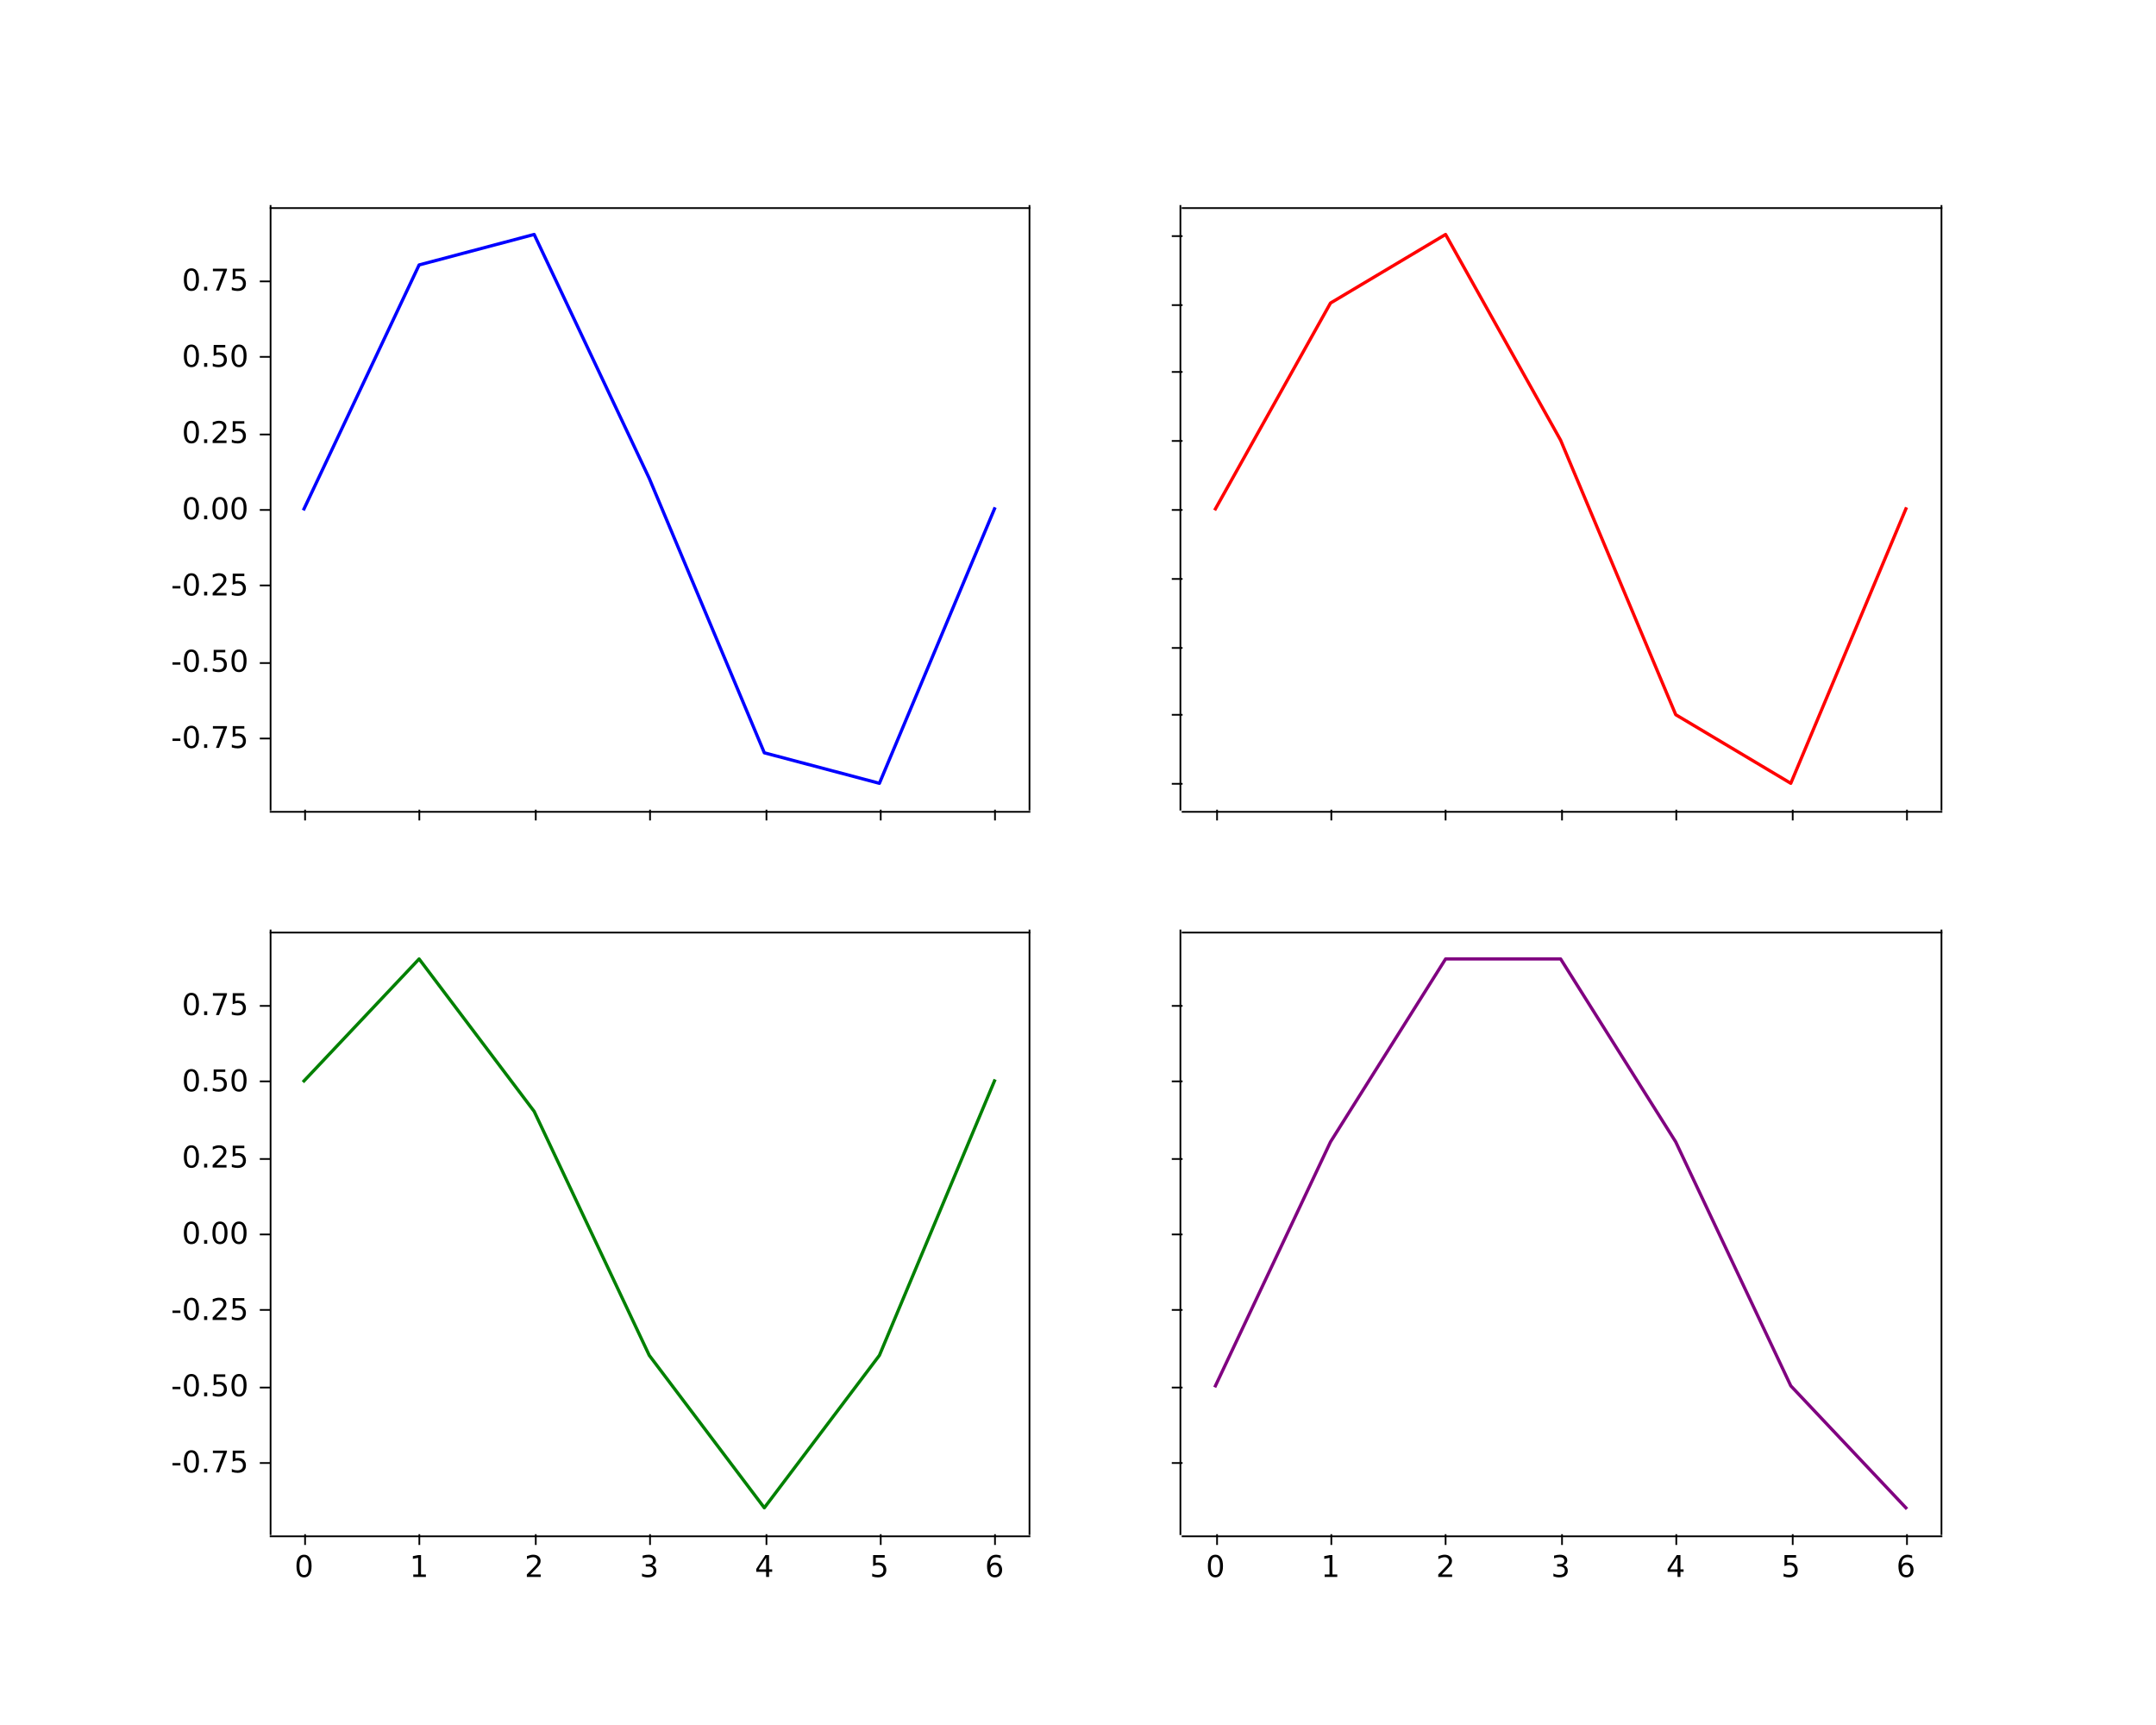
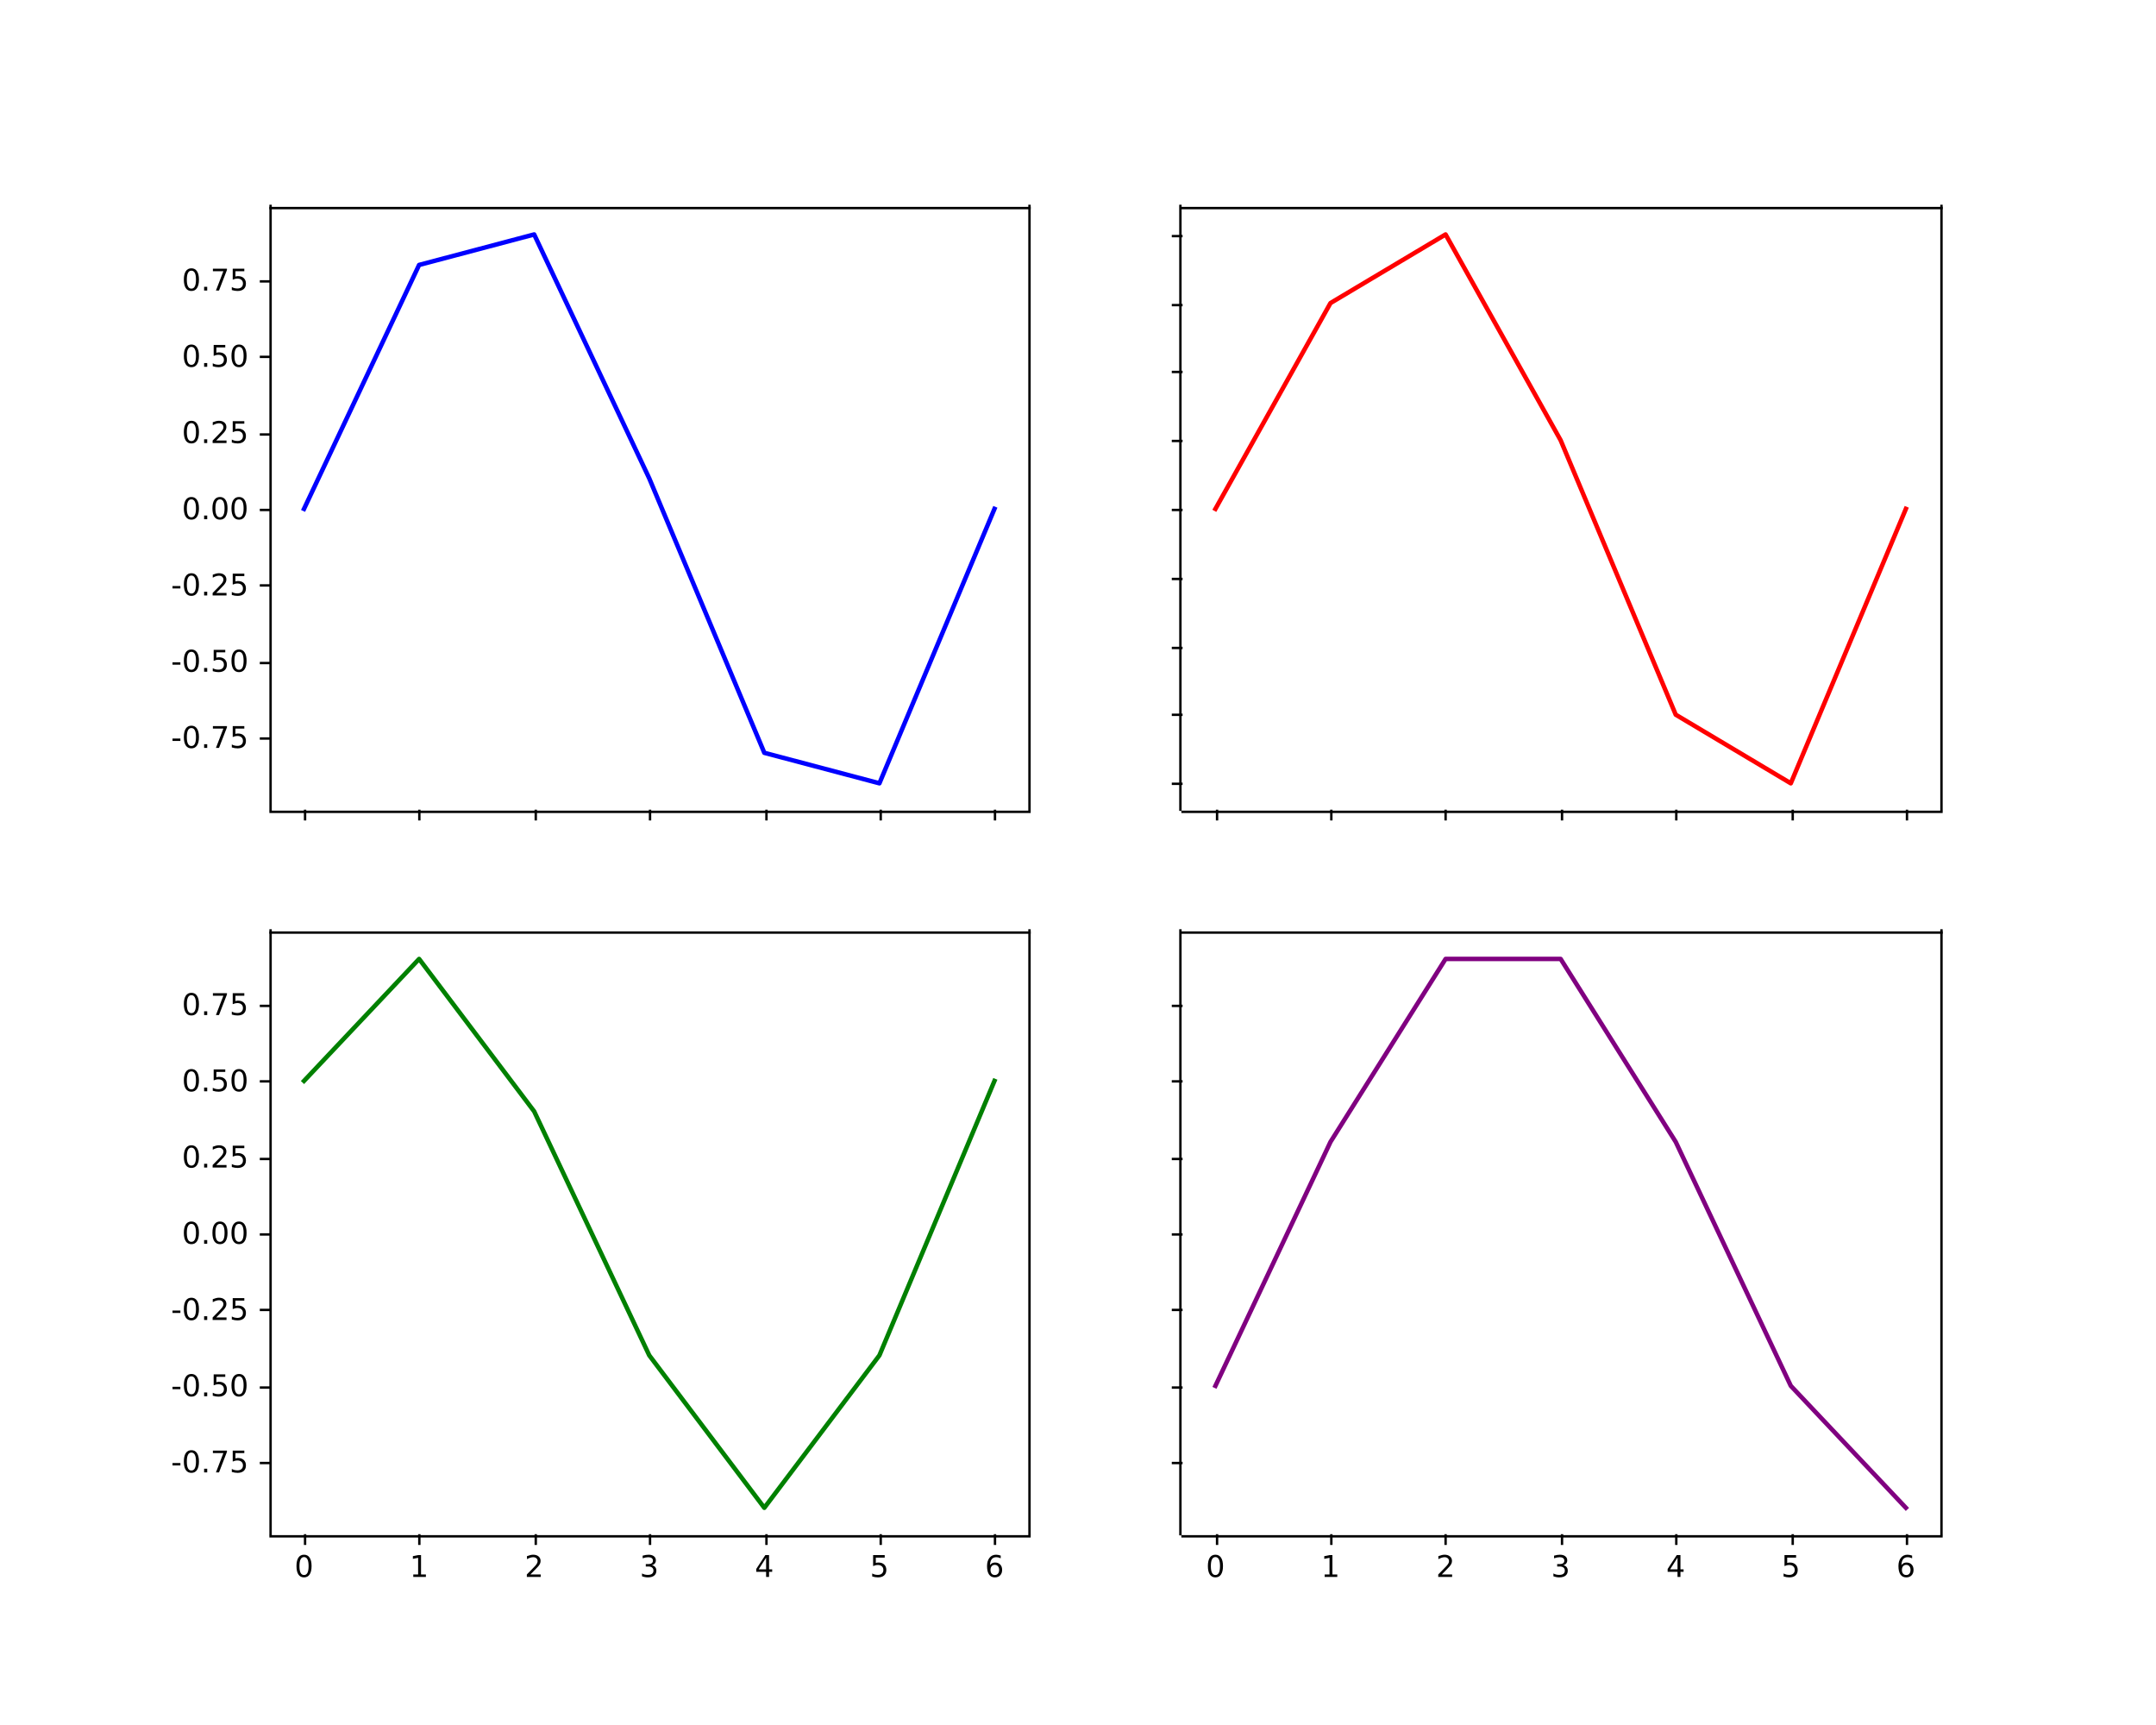
<svg xmlns="http://www.w3.org/2000/svg" width="1000" height="800" viewBox="0 0 1000 800">
  <defs>
</defs>
  <g transform="translate(0,800) scale(1,-1)">
    <rect width="1000" height="800" fill="white" />
    <path d="M 0.00 0.00 L 1000.00 0.00 L 1000.00 800.00 L 0.00 800.00 L 0.00 0.00 Z " fill="#FFFFFF" fill-opacity="1.00" stroke="#000000" stroke-opacity="1.00" stroke-width="0.00" stroke-linecap="butt" stroke-linejoin="miter" />
    <path d="M 547.73 88.00 L 900.00 88.00 L 900.00 368.00 L 547.73 368.00 L 547.73 88.00 Z " fill="#FFFFFF" fill-opacity="1.00" stroke="none" stroke-opacity="0.00" stroke-width="0.00" stroke-linecap="butt" stroke-linejoin="miter" />
-     <path d="M 563.74 157.29 L 617.11 270.42 L 670.49 355.27 L 723.86 355.27 L 777.24 270.42 L 830.61 157.29 L 883.99 100.73 " fill="none" fill-opacity="0.00" stroke="#800080" stroke-opacity="1.00" stroke-width="1.50" stroke-linecap="square" stroke-linejoin="round" />
-     <path d="M 564.50 88.50 L 564.50 83.50 " fill="none" fill-opacity="0.00" stroke="#000000" stroke-opacity="1.00" stroke-width="0.80" stroke-linecap="butt" stroke-linejoin="miter" />
+     <path d="M 563.74 157.29 L 617.11 270.42 L 670.49 355.27 L 723.86 355.27 L 777.24 270.42 L 830.61 157.29 L 883.99 100.73 " fill="none" fill-opacity="0.00" stroke="#800080" stroke-opacity="1.00" stroke-width="2.08" stroke-linecap="square" stroke-linejoin="round" />
+     <path d="M 564.50 88.50 L 564.50 83.50 " fill="none" fill-opacity="0.00" stroke="#000000" stroke-opacity="1.00" stroke-width="1.11" stroke-linecap="butt" stroke-linejoin="miter" />
    <text font-family="DejaVu Sans" font-size="13.89" fill="#000000" fill-opacity="1.00" text-anchor="middle" dominant-baseline="text-before-edge" transform="translate(563.74,78.28) scale(1,-1)">0</text>
-     <path d="M 617.50 88.50 L 617.50 83.50 " fill="none" fill-opacity="0.00" stroke="#000000" stroke-opacity="1.00" stroke-width="0.80" stroke-linecap="butt" stroke-linejoin="miter" />
+     <path d="M 617.50 88.50 L 617.50 83.50 " fill="none" fill-opacity="0.00" stroke="#000000" stroke-opacity="1.00" stroke-width="1.11" stroke-linecap="butt" stroke-linejoin="miter" />
    <text font-family="DejaVu Sans" font-size="13.89" fill="#000000" fill-opacity="1.00" text-anchor="middle" dominant-baseline="text-before-edge" transform="translate(617.11,78.28) scale(1,-1)">1</text>
-     <path d="M 670.50 88.50 L 670.50 83.50 " fill="none" fill-opacity="0.00" stroke="#000000" stroke-opacity="1.00" stroke-width="0.80" stroke-linecap="butt" stroke-linejoin="miter" />
+     <path d="M 670.50 88.50 L 670.50 83.50 " fill="none" fill-opacity="0.00" stroke="#000000" stroke-opacity="1.00" stroke-width="1.11" stroke-linecap="butt" stroke-linejoin="miter" />
    <text font-family="DejaVu Sans" font-size="13.89" fill="#000000" fill-opacity="1.00" text-anchor="middle" dominant-baseline="text-before-edge" transform="translate(670.49,78.28) scale(1,-1)">2</text>
-     <path d="M 724.50 88.50 L 724.50 83.50 " fill="none" fill-opacity="0.00" stroke="#000000" stroke-opacity="1.00" stroke-width="0.80" stroke-linecap="butt" stroke-linejoin="miter" />
+     <path d="M 724.50 88.50 L 724.50 83.50 " fill="none" fill-opacity="0.00" stroke="#000000" stroke-opacity="1.00" stroke-width="1.11" stroke-linecap="butt" stroke-linejoin="miter" />
    <text font-family="DejaVu Sans" font-size="13.89" fill="#000000" fill-opacity="1.00" text-anchor="middle" dominant-baseline="text-before-edge" transform="translate(723.86,78.28) scale(1,-1)">3</text>
-     <path d="M 777.50 88.50 L 777.50 83.50 " fill="none" fill-opacity="0.00" stroke="#000000" stroke-opacity="1.00" stroke-width="0.80" stroke-linecap="butt" stroke-linejoin="miter" />
+     <path d="M 777.50 88.50 L 777.50 83.50 " fill="none" fill-opacity="0.00" stroke="#000000" stroke-opacity="1.00" stroke-width="1.11" stroke-linecap="butt" stroke-linejoin="miter" />
    <text font-family="DejaVu Sans" font-size="13.89" fill="#000000" fill-opacity="1.00" text-anchor="middle" dominant-baseline="text-before-edge" transform="translate(777.24,78.28) scale(1,-1)">4</text>
-     <path d="M 831.50 88.50 L 831.50 83.50 " fill="none" fill-opacity="0.00" stroke="#000000" stroke-opacity="1.00" stroke-width="0.80" stroke-linecap="butt" stroke-linejoin="miter" />
+     <path d="M 831.50 88.50 L 831.50 83.50 " fill="none" fill-opacity="0.00" stroke="#000000" stroke-opacity="1.00" stroke-width="1.11" stroke-linecap="butt" stroke-linejoin="miter" />
    <text font-family="DejaVu Sans" font-size="13.89" fill="#000000" fill-opacity="1.00" text-anchor="middle" dominant-baseline="text-before-edge" transform="translate(830.61,78.28) scale(1,-1)">5</text>
-     <path d="M 884.50 88.50 L 884.50 83.50 " fill="none" fill-opacity="0.00" stroke="#000000" stroke-opacity="1.00" stroke-width="0.80" stroke-linecap="butt" stroke-linejoin="miter" />
+     <path d="M 884.50 88.50 L 884.50 83.50 " fill="none" fill-opacity="0.00" stroke="#000000" stroke-opacity="1.00" stroke-width="1.11" stroke-linecap="butt" stroke-linejoin="miter" />
    <text font-family="DejaVu Sans" font-size="13.89" fill="#000000" fill-opacity="1.00" text-anchor="middle" dominant-baseline="text-before-edge" transform="translate(883.99,78.28) scale(1,-1)">6</text>
-     <path d="M 548.50 121.50 L 543.50 121.50 " fill="none" fill-opacity="0.00" stroke="#000000" stroke-opacity="1.00" stroke-width="0.80" stroke-linecap="butt" stroke-linejoin="miter" />
-     <path d="M 548.50 156.50 L 543.50 156.50 " fill="none" fill-opacity="0.00" stroke="#000000" stroke-opacity="1.00" stroke-width="0.80" stroke-linecap="butt" stroke-linejoin="miter" />
-     <path d="M 548.50 192.50 L 543.50 192.50 " fill="none" fill-opacity="0.00" stroke="#000000" stroke-opacity="1.00" stroke-width="0.80" stroke-linecap="butt" stroke-linejoin="miter" />
-     <path d="M 548.50 227.50 L 543.50 227.50 " fill="none" fill-opacity="0.00" stroke="#000000" stroke-opacity="1.00" stroke-width="0.80" stroke-linecap="butt" stroke-linejoin="miter" />
-     <path d="M 548.50 262.50 L 543.50 262.50 " fill="none" fill-opacity="0.00" stroke="#000000" stroke-opacity="1.00" stroke-width="0.80" stroke-linecap="butt" stroke-linejoin="miter" />
-     <path d="M 548.50 298.50 L 543.50 298.50 " fill="none" fill-opacity="0.00" stroke="#000000" stroke-opacity="1.00" stroke-width="0.80" stroke-linecap="butt" stroke-linejoin="miter" />
-     <path d="M 548.50 333.50 L 543.50 333.50 " fill="none" fill-opacity="0.00" stroke="#000000" stroke-opacity="1.00" stroke-width="0.80" stroke-linecap="butt" stroke-linejoin="miter" />
-     <path d="M 547.50 88.50 L 547.50 368.50 " fill="none" fill-opacity="0.00" stroke="#000000" stroke-opacity="1.00" stroke-width="0.80" stroke-linecap="square" stroke-linejoin="miter" />
-     <path d="M 900.50 88.50 L 900.50 368.50 " fill="none" fill-opacity="0.00" stroke="#000000" stroke-opacity="1.00" stroke-width="0.80" stroke-linecap="square" stroke-linejoin="miter" />
-     <path d="M 548.50 87.50 L 900.50 87.50 " fill="none" fill-opacity="0.00" stroke="#000000" stroke-opacity="1.00" stroke-width="0.80" stroke-linecap="square" stroke-linejoin="miter" />
-     <path d="M 548.50 367.50 L 900.50 367.50 " fill="none" fill-opacity="0.00" stroke="#000000" stroke-opacity="1.00" stroke-width="0.80" stroke-linecap="square" stroke-linejoin="miter" />
+     <path d="M 548.50 121.50 L 543.50 121.50 " fill="none" fill-opacity="0.00" stroke="#000000" stroke-opacity="1.00" stroke-width="1.11" stroke-linecap="butt" stroke-linejoin="miter" />
+     <path d="M 548.50 156.50 L 543.50 156.50 " fill="none" fill-opacity="0.00" stroke="#000000" stroke-opacity="1.00" stroke-width="1.11" stroke-linecap="butt" stroke-linejoin="miter" />
+     <path d="M 548.50 192.50 L 543.50 192.50 " fill="none" fill-opacity="0.00" stroke="#000000" stroke-opacity="1.00" stroke-width="1.11" stroke-linecap="butt" stroke-linejoin="miter" />
+     <path d="M 548.50 227.50 L 543.50 227.50 " fill="none" fill-opacity="0.00" stroke="#000000" stroke-opacity="1.00" stroke-width="1.11" stroke-linecap="butt" stroke-linejoin="miter" />
+     <path d="M 548.50 262.50 L 543.50 262.50 " fill="none" fill-opacity="0.00" stroke="#000000" stroke-opacity="1.00" stroke-width="1.11" stroke-linecap="butt" stroke-linejoin="miter" />
+     <path d="M 548.50 298.50 L 543.50 298.50 " fill="none" fill-opacity="0.00" stroke="#000000" stroke-opacity="1.00" stroke-width="1.11" stroke-linecap="butt" stroke-linejoin="miter" />
+     <path d="M 548.50 333.50 L 543.50 333.50 " fill="none" fill-opacity="0.00" stroke="#000000" stroke-opacity="1.00" stroke-width="1.11" stroke-linecap="butt" stroke-linejoin="miter" />
+     <path d="M 547.50 88.50 L 547.50 368.50 " fill="none" fill-opacity="0.00" stroke="#000000" stroke-opacity="1.00" stroke-width="1.11" stroke-linecap="square" stroke-linejoin="miter" />
+     <path d="M 900.50 88.50 L 900.50 368.50 " fill="none" fill-opacity="0.00" stroke="#000000" stroke-opacity="1.00" stroke-width="1.11" stroke-linecap="square" stroke-linejoin="miter" />
+     <path d="M 548.50 87.50 L 900.50 87.50 " fill="none" fill-opacity="0.00" stroke="#000000" stroke-opacity="1.00" stroke-width="1.11" stroke-linecap="square" stroke-linejoin="miter" />
+     <path d="M 548.50 367.50 L 900.50 367.50 " fill="none" fill-opacity="0.00" stroke="#000000" stroke-opacity="1.00" stroke-width="1.11" stroke-linecap="square" stroke-linejoin="miter" />
    <path d="M 125.00 88.00 L 477.27 88.00 L 477.27 368.00 L 125.00 368.00 L 125.00 88.00 Z " fill="#FFFFFF" fill-opacity="1.00" stroke="none" stroke-opacity="0.00" stroke-width="0.00" stroke-linecap="butt" stroke-linejoin="miter" />
-     <path d="M 141.01 298.71 L 194.39 355.27 L 247.76 284.57 L 301.14 171.43 L 354.51 100.73 L 407.89 171.43 L 461.26 298.71 " fill="none" fill-opacity="0.00" stroke="#008000" stroke-opacity="1.00" stroke-width="1.50" stroke-linecap="square" stroke-linejoin="round" />
-     <path d="M 141.50 88.50 L 141.50 83.50 " fill="none" fill-opacity="0.00" stroke="#000000" stroke-opacity="1.00" stroke-width="0.80" stroke-linecap="butt" stroke-linejoin="miter" />
+     <path d="M 141.01 298.71 L 194.39 355.27 L 247.76 284.57 L 301.14 171.43 L 354.51 100.73 L 407.89 171.43 L 461.26 298.71 " fill="none" fill-opacity="0.00" stroke="#008000" stroke-opacity="1.00" stroke-width="2.08" stroke-linecap="square" stroke-linejoin="round" />
+     <path d="M 141.50 88.50 L 141.50 83.50 " fill="none" fill-opacity="0.00" stroke="#000000" stroke-opacity="1.00" stroke-width="1.11" stroke-linecap="butt" stroke-linejoin="miter" />
    <text font-family="DejaVu Sans" font-size="13.89" fill="#000000" fill-opacity="1.00" text-anchor="middle" dominant-baseline="text-before-edge" transform="translate(141.01,78.28) scale(1,-1)">0</text>
-     <path d="M 194.50 88.50 L 194.50 83.50 " fill="none" fill-opacity="0.00" stroke="#000000" stroke-opacity="1.00" stroke-width="0.80" stroke-linecap="butt" stroke-linejoin="miter" />
+     <path d="M 194.50 88.50 L 194.50 83.50 " fill="none" fill-opacity="0.00" stroke="#000000" stroke-opacity="1.00" stroke-width="1.11" stroke-linecap="butt" stroke-linejoin="miter" />
    <text font-family="DejaVu Sans" font-size="13.89" fill="#000000" fill-opacity="1.00" text-anchor="middle" dominant-baseline="text-before-edge" transform="translate(194.39,78.28) scale(1,-1)">1</text>
-     <path d="M 248.50 88.50 L 248.50 83.50 " fill="none" fill-opacity="0.00" stroke="#000000" stroke-opacity="1.00" stroke-width="0.80" stroke-linecap="butt" stroke-linejoin="miter" />
+     <path d="M 248.50 88.50 L 248.50 83.50 " fill="none" fill-opacity="0.00" stroke="#000000" stroke-opacity="1.00" stroke-width="1.11" stroke-linecap="butt" stroke-linejoin="miter" />
    <text font-family="DejaVu Sans" font-size="13.89" fill="#000000" fill-opacity="1.00" text-anchor="middle" dominant-baseline="text-before-edge" transform="translate(247.76,78.28) scale(1,-1)">2</text>
-     <path d="M 301.50 88.50 L 301.50 83.50 " fill="none" fill-opacity="0.00" stroke="#000000" stroke-opacity="1.00" stroke-width="0.80" stroke-linecap="butt" stroke-linejoin="miter" />
+     <path d="M 301.50 88.50 L 301.50 83.50 " fill="none" fill-opacity="0.00" stroke="#000000" stroke-opacity="1.00" stroke-width="1.11" stroke-linecap="butt" stroke-linejoin="miter" />
    <text font-family="DejaVu Sans" font-size="13.89" fill="#000000" fill-opacity="1.00" text-anchor="middle" dominant-baseline="text-before-edge" transform="translate(301.14,78.28) scale(1,-1)">3</text>
-     <path d="M 355.50 88.50 L 355.50 83.50 " fill="none" fill-opacity="0.00" stroke="#000000" stroke-opacity="1.00" stroke-width="0.80" stroke-linecap="butt" stroke-linejoin="miter" />
+     <path d="M 355.50 88.50 L 355.50 83.50 " fill="none" fill-opacity="0.00" stroke="#000000" stroke-opacity="1.00" stroke-width="1.11" stroke-linecap="butt" stroke-linejoin="miter" />
    <text font-family="DejaVu Sans" font-size="13.89" fill="#000000" fill-opacity="1.00" text-anchor="middle" dominant-baseline="text-before-edge" transform="translate(354.51,78.28) scale(1,-1)">4</text>
-     <path d="M 408.50 88.50 L 408.50 83.50 " fill="none" fill-opacity="0.00" stroke="#000000" stroke-opacity="1.00" stroke-width="0.80" stroke-linecap="butt" stroke-linejoin="miter" />
+     <path d="M 408.50 88.50 L 408.50 83.50 " fill="none" fill-opacity="0.00" stroke="#000000" stroke-opacity="1.00" stroke-width="1.11" stroke-linecap="butt" stroke-linejoin="miter" />
    <text font-family="DejaVu Sans" font-size="13.89" fill="#000000" fill-opacity="1.00" text-anchor="middle" dominant-baseline="text-before-edge" transform="translate(407.89,78.28) scale(1,-1)">5</text>
-     <path d="M 461.50 88.50 L 461.50 83.50 " fill="none" fill-opacity="0.00" stroke="#000000" stroke-opacity="1.00" stroke-width="0.80" stroke-linecap="butt" stroke-linejoin="miter" />
+     <path d="M 461.50 88.50 L 461.50 83.50 " fill="none" fill-opacity="0.00" stroke="#000000" stroke-opacity="1.00" stroke-width="1.11" stroke-linecap="butt" stroke-linejoin="miter" />
    <text font-family="DejaVu Sans" font-size="13.89" fill="#000000" fill-opacity="1.00" text-anchor="middle" dominant-baseline="text-before-edge" transform="translate(461.26,78.28) scale(1,-1)">6</text>
-     <path d="M 125.50 121.50 L 120.50 121.50 " fill="none" fill-opacity="0.00" stroke="#000000" stroke-opacity="1.00" stroke-width="0.80" stroke-linecap="butt" stroke-linejoin="miter" />
+     <path d="M 125.50 121.50 L 120.50 121.50 " fill="none" fill-opacity="0.00" stroke="#000000" stroke-opacity="1.00" stroke-width="1.11" stroke-linecap="butt" stroke-linejoin="miter" />
    <text font-family="DejaVu Sans" font-size="13.89" fill="#000000" fill-opacity="1.00" text-anchor="end" dominant-baseline="central" transform="translate(115.28,121.94) scale(1,-1)">-0.75</text>
-     <path d="M 125.50 156.50 L 120.50 156.50 " fill="none" fill-opacity="0.00" stroke="#000000" stroke-opacity="1.00" stroke-width="0.80" stroke-linecap="butt" stroke-linejoin="miter" />
+     <path d="M 125.50 156.50 L 120.50 156.50 " fill="none" fill-opacity="0.00" stroke="#000000" stroke-opacity="1.00" stroke-width="1.11" stroke-linecap="butt" stroke-linejoin="miter" />
    <text font-family="DejaVu Sans" font-size="13.89" fill="#000000" fill-opacity="1.00" text-anchor="end" dominant-baseline="central" transform="translate(115.28,157.29) scale(1,-1)">-0.50</text>
-     <path d="M 125.50 192.50 L 120.50 192.50 " fill="none" fill-opacity="0.00" stroke="#000000" stroke-opacity="1.00" stroke-width="0.80" stroke-linecap="butt" stroke-linejoin="miter" />
+     <path d="M 125.50 192.50 L 120.50 192.50 " fill="none" fill-opacity="0.00" stroke="#000000" stroke-opacity="1.00" stroke-width="1.11" stroke-linecap="butt" stroke-linejoin="miter" />
    <text font-family="DejaVu Sans" font-size="13.89" fill="#000000" fill-opacity="1.00" text-anchor="end" dominant-baseline="central" transform="translate(115.28,192.65) scale(1,-1)">-0.25</text>
-     <path d="M 125.50 227.50 L 120.50 227.50 " fill="none" fill-opacity="0.00" stroke="#000000" stroke-opacity="1.00" stroke-width="0.80" stroke-linecap="butt" stroke-linejoin="miter" />
+     <path d="M 125.50 227.50 L 120.50 227.50 " fill="none" fill-opacity="0.00" stroke="#000000" stroke-opacity="1.00" stroke-width="1.11" stroke-linecap="butt" stroke-linejoin="miter" />
    <text font-family="DejaVu Sans" font-size="13.89" fill="#000000" fill-opacity="1.00" text-anchor="end" dominant-baseline="central" transform="translate(115.28,228.00) scale(1,-1)">0.00</text>
-     <path d="M 125.50 262.50 L 120.50 262.50 " fill="none" fill-opacity="0.00" stroke="#000000" stroke-opacity="1.00" stroke-width="0.80" stroke-linecap="butt" stroke-linejoin="miter" />
+     <path d="M 125.50 262.50 L 120.50 262.50 " fill="none" fill-opacity="0.00" stroke="#000000" stroke-opacity="1.00" stroke-width="1.11" stroke-linecap="butt" stroke-linejoin="miter" />
    <text font-family="DejaVu Sans" font-size="13.89" fill="#000000" fill-opacity="1.00" text-anchor="end" dominant-baseline="central" transform="translate(115.28,263.35) scale(1,-1)">0.25</text>
-     <path d="M 125.50 298.50 L 120.50 298.50 " fill="none" fill-opacity="0.00" stroke="#000000" stroke-opacity="1.00" stroke-width="0.80" stroke-linecap="butt" stroke-linejoin="miter" />
+     <path d="M 125.50 298.50 L 120.50 298.50 " fill="none" fill-opacity="0.00" stroke="#000000" stroke-opacity="1.00" stroke-width="1.11" stroke-linecap="butt" stroke-linejoin="miter" />
    <text font-family="DejaVu Sans" font-size="13.89" fill="#000000" fill-opacity="1.00" text-anchor="end" dominant-baseline="central" transform="translate(115.28,298.71) scale(1,-1)">0.50</text>
-     <path d="M 125.50 333.50 L 120.50 333.50 " fill="none" fill-opacity="0.00" stroke="#000000" stroke-opacity="1.00" stroke-width="0.80" stroke-linecap="butt" stroke-linejoin="miter" />
+     <path d="M 125.50 333.50 L 120.50 333.50 " fill="none" fill-opacity="0.00" stroke="#000000" stroke-opacity="1.00" stroke-width="1.11" stroke-linecap="butt" stroke-linejoin="miter" />
    <text font-family="DejaVu Sans" font-size="13.89" fill="#000000" fill-opacity="1.00" text-anchor="end" dominant-baseline="central" transform="translate(115.28,334.06) scale(1,-1)">0.75</text>
-     <path d="M 125.50 88.50 L 125.50 368.50 " fill="none" fill-opacity="0.00" stroke="#000000" stroke-opacity="1.00" stroke-width="0.80" stroke-linecap="square" stroke-linejoin="miter" />
-     <path d="M 477.50 88.50 L 477.50 368.50 " fill="none" fill-opacity="0.00" stroke="#000000" stroke-opacity="1.00" stroke-width="0.80" stroke-linecap="square" stroke-linejoin="miter" />
-     <path d="M 125.50 87.50 L 477.50 87.50 " fill="none" fill-opacity="0.00" stroke="#000000" stroke-opacity="1.00" stroke-width="0.80" stroke-linecap="square" stroke-linejoin="miter" />
-     <path d="M 125.50 367.50 L 477.50 367.50 " fill="none" fill-opacity="0.00" stroke="#000000" stroke-opacity="1.00" stroke-width="0.80" stroke-linecap="square" stroke-linejoin="miter" />
+     <path d="M 125.50 88.50 L 125.50 368.50 " fill="none" fill-opacity="0.00" stroke="#000000" stroke-opacity="1.00" stroke-width="1.11" stroke-linecap="square" stroke-linejoin="miter" />
+     <path d="M 477.50 88.50 L 477.50 368.50 " fill="none" fill-opacity="0.00" stroke="#000000" stroke-opacity="1.00" stroke-width="1.11" stroke-linecap="square" stroke-linejoin="miter" />
+     <path d="M 125.50 87.50 L 477.50 87.50 " fill="none" fill-opacity="0.00" stroke="#000000" stroke-opacity="1.00" stroke-width="1.11" stroke-linecap="square" stroke-linejoin="miter" />
+     <path d="M 125.50 367.50 L 477.50 367.50 " fill="none" fill-opacity="0.00" stroke="#000000" stroke-opacity="1.00" stroke-width="1.11" stroke-linecap="square" stroke-linejoin="miter" />
    <path d="M 547.73 424.00 L 900.00 424.00 L 900.00 704.00 L 547.73 704.00 L 547.73 424.00 Z " fill="#FFFFFF" fill-opacity="1.00" stroke="none" stroke-opacity="0.00" stroke-width="0.00" stroke-linecap="butt" stroke-linejoin="miter" />
-     <path d="M 563.74 564.00 L 617.11 659.45 L 670.49 691.27 L 723.86 595.82 L 777.24 468.55 L 830.61 436.73 L 883.99 564.00 " fill="none" fill-opacity="0.00" stroke="#FF0000" stroke-opacity="1.00" stroke-width="1.50" stroke-linecap="square" stroke-linejoin="round" />
-     <path d="M 564.50 424.50 L 564.50 419.50 " fill="none" fill-opacity="0.00" stroke="#000000" stroke-opacity="1.00" stroke-width="0.80" stroke-linecap="butt" stroke-linejoin="miter" />
-     <path d="M 617.50 424.50 L 617.50 419.50 " fill="none" fill-opacity="0.00" stroke="#000000" stroke-opacity="1.00" stroke-width="0.80" stroke-linecap="butt" stroke-linejoin="miter" />
-     <path d="M 670.50 424.50 L 670.50 419.50 " fill="none" fill-opacity="0.00" stroke="#000000" stroke-opacity="1.00" stroke-width="0.80" stroke-linecap="butt" stroke-linejoin="miter" />
-     <path d="M 724.50 424.50 L 724.50 419.50 " fill="none" fill-opacity="0.00" stroke="#000000" stroke-opacity="1.00" stroke-width="0.80" stroke-linecap="butt" stroke-linejoin="miter" />
-     <path d="M 777.50 424.50 L 777.50 419.50 " fill="none" fill-opacity="0.00" stroke="#000000" stroke-opacity="1.00" stroke-width="0.80" stroke-linecap="butt" stroke-linejoin="miter" />
-     <path d="M 831.50 424.50 L 831.50 419.50 " fill="none" fill-opacity="0.00" stroke="#000000" stroke-opacity="1.00" stroke-width="0.80" stroke-linecap="butt" stroke-linejoin="miter" />
-     <path d="M 884.50 424.50 L 884.50 419.50 " fill="none" fill-opacity="0.00" stroke="#000000" stroke-opacity="1.00" stroke-width="0.80" stroke-linecap="butt" stroke-linejoin="miter" />
-     <path d="M 548.50 436.50 L 543.50 436.50 " fill="none" fill-opacity="0.00" stroke="#000000" stroke-opacity="1.00" stroke-width="0.80" stroke-linecap="butt" stroke-linejoin="miter" />
-     <path d="M 548.50 468.50 L 543.50 468.50 " fill="none" fill-opacity="0.00" stroke="#000000" stroke-opacity="1.00" stroke-width="0.80" stroke-linecap="butt" stroke-linejoin="miter" />
-     <path d="M 548.50 499.50 L 543.50 499.50 " fill="none" fill-opacity="0.00" stroke="#000000" stroke-opacity="1.00" stroke-width="0.80" stroke-linecap="butt" stroke-linejoin="miter" />
-     <path d="M 548.50 531.50 L 543.50 531.50 " fill="none" fill-opacity="0.00" stroke="#000000" stroke-opacity="1.00" stroke-width="0.80" stroke-linecap="butt" stroke-linejoin="miter" />
-     <path d="M 548.50 563.50 L 543.50 563.50 " fill="none" fill-opacity="0.00" stroke="#000000" stroke-opacity="1.00" stroke-width="0.80" stroke-linecap="butt" stroke-linejoin="miter" />
-     <path d="M 548.50 595.50 L 543.50 595.50 " fill="none" fill-opacity="0.00" stroke="#000000" stroke-opacity="1.00" stroke-width="0.80" stroke-linecap="butt" stroke-linejoin="miter" />
-     <path d="M 548.50 627.50 L 543.50 627.50 " fill="none" fill-opacity="0.00" stroke="#000000" stroke-opacity="1.00" stroke-width="0.80" stroke-linecap="butt" stroke-linejoin="miter" />
-     <path d="M 548.50 658.50 L 543.50 658.50 " fill="none" fill-opacity="0.00" stroke="#000000" stroke-opacity="1.00" stroke-width="0.80" stroke-linecap="butt" stroke-linejoin="miter" />
-     <path d="M 548.50 690.50 L 543.50 690.50 " fill="none" fill-opacity="0.00" stroke="#000000" stroke-opacity="1.00" stroke-width="0.80" stroke-linecap="butt" stroke-linejoin="miter" />
-     <path d="M 547.50 424.50 L 547.50 704.50 " fill="none" fill-opacity="0.00" stroke="#000000" stroke-opacity="1.00" stroke-width="0.80" stroke-linecap="square" stroke-linejoin="miter" />
-     <path d="M 900.50 424.50 L 900.50 704.50 " fill="none" fill-opacity="0.00" stroke="#000000" stroke-opacity="1.00" stroke-width="0.80" stroke-linecap="square" stroke-linejoin="miter" />
-     <path d="M 548.50 423.50 L 900.50 423.50 " fill="none" fill-opacity="0.00" stroke="#000000" stroke-opacity="1.00" stroke-width="0.80" stroke-linecap="square" stroke-linejoin="miter" />
-     <path d="M 548.50 703.50 L 900.50 703.50 " fill="none" fill-opacity="0.00" stroke="#000000" stroke-opacity="1.00" stroke-width="0.80" stroke-linecap="square" stroke-linejoin="miter" />
+     <path d="M 563.74 564.00 L 617.11 659.45 L 670.49 691.27 L 723.86 595.82 L 777.24 468.55 L 830.61 436.73 L 883.99 564.00 " fill="none" fill-opacity="0.00" stroke="#FF0000" stroke-opacity="1.00" stroke-width="2.08" stroke-linecap="square" stroke-linejoin="round" />
+     <path d="M 564.50 424.50 L 564.50 419.50 " fill="none" fill-opacity="0.00" stroke="#000000" stroke-opacity="1.00" stroke-width="1.11" stroke-linecap="butt" stroke-linejoin="miter" />
+     <path d="M 617.50 424.50 L 617.50 419.50 " fill="none" fill-opacity="0.00" stroke="#000000" stroke-opacity="1.00" stroke-width="1.11" stroke-linecap="butt" stroke-linejoin="miter" />
+     <path d="M 670.50 424.50 L 670.50 419.50 " fill="none" fill-opacity="0.00" stroke="#000000" stroke-opacity="1.00" stroke-width="1.11" stroke-linecap="butt" stroke-linejoin="miter" />
+     <path d="M 724.50 424.50 L 724.50 419.50 " fill="none" fill-opacity="0.00" stroke="#000000" stroke-opacity="1.00" stroke-width="1.11" stroke-linecap="butt" stroke-linejoin="miter" />
+     <path d="M 777.50 424.50 L 777.50 419.50 " fill="none" fill-opacity="0.00" stroke="#000000" stroke-opacity="1.00" stroke-width="1.11" stroke-linecap="butt" stroke-linejoin="miter" />
+     <path d="M 831.50 424.50 L 831.50 419.50 " fill="none" fill-opacity="0.00" stroke="#000000" stroke-opacity="1.00" stroke-width="1.11" stroke-linecap="butt" stroke-linejoin="miter" />
+     <path d="M 884.50 424.50 L 884.50 419.50 " fill="none" fill-opacity="0.00" stroke="#000000" stroke-opacity="1.00" stroke-width="1.11" stroke-linecap="butt" stroke-linejoin="miter" />
+     <path d="M 548.50 436.50 L 543.50 436.50 " fill="none" fill-opacity="0.00" stroke="#000000" stroke-opacity="1.00" stroke-width="1.11" stroke-linecap="butt" stroke-linejoin="miter" />
+     <path d="M 548.50 468.50 L 543.50 468.50 " fill="none" fill-opacity="0.00" stroke="#000000" stroke-opacity="1.00" stroke-width="1.11" stroke-linecap="butt" stroke-linejoin="miter" />
+     <path d="M 548.50 499.50 L 543.50 499.50 " fill="none" fill-opacity="0.00" stroke="#000000" stroke-opacity="1.00" stroke-width="1.11" stroke-linecap="butt" stroke-linejoin="miter" />
+     <path d="M 548.50 531.50 L 543.50 531.50 " fill="none" fill-opacity="0.00" stroke="#000000" stroke-opacity="1.00" stroke-width="1.11" stroke-linecap="butt" stroke-linejoin="miter" />
+     <path d="M 548.50 563.50 L 543.50 563.50 " fill="none" fill-opacity="0.00" stroke="#000000" stroke-opacity="1.00" stroke-width="1.11" stroke-linecap="butt" stroke-linejoin="miter" />
+     <path d="M 548.50 595.50 L 543.50 595.50 " fill="none" fill-opacity="0.00" stroke="#000000" stroke-opacity="1.00" stroke-width="1.11" stroke-linecap="butt" stroke-linejoin="miter" />
+     <path d="M 548.50 627.50 L 543.50 627.50 " fill="none" fill-opacity="0.00" stroke="#000000" stroke-opacity="1.00" stroke-width="1.11" stroke-linecap="butt" stroke-linejoin="miter" />
+     <path d="M 548.50 658.50 L 543.50 658.50 " fill="none" fill-opacity="0.00" stroke="#000000" stroke-opacity="1.00" stroke-width="1.11" stroke-linecap="butt" stroke-linejoin="miter" />
+     <path d="M 548.50 690.50 L 543.50 690.50 " fill="none" fill-opacity="0.00" stroke="#000000" stroke-opacity="1.00" stroke-width="1.11" stroke-linecap="butt" stroke-linejoin="miter" />
+     <path d="M 547.50 424.50 L 547.50 704.50 " fill="none" fill-opacity="0.00" stroke="#000000" stroke-opacity="1.00" stroke-width="1.11" stroke-linecap="square" stroke-linejoin="miter" />
+     <path d="M 900.50 424.50 L 900.50 704.50 " fill="none" fill-opacity="0.00" stroke="#000000" stroke-opacity="1.00" stroke-width="1.11" stroke-linecap="square" stroke-linejoin="miter" />
+     <path d="M 548.50 423.50 L 900.50 423.50 " fill="none" fill-opacity="0.00" stroke="#000000" stroke-opacity="1.00" stroke-width="1.11" stroke-linecap="square" stroke-linejoin="miter" />
+     <path d="M 548.50 703.50 L 900.50 703.50 " fill="none" fill-opacity="0.00" stroke="#000000" stroke-opacity="1.00" stroke-width="1.11" stroke-linecap="square" stroke-linejoin="miter" />
    <path d="M 125.00 424.00 L 477.27 424.00 L 477.27 704.00 L 125.00 704.00 L 125.00 424.00 Z " fill="#FFFFFF" fill-opacity="1.00" stroke="none" stroke-opacity="0.00" stroke-width="0.00" stroke-linecap="butt" stroke-linejoin="miter" />
-     <path d="M 141.01 564.00 L 194.39 677.13 L 247.76 691.27 L 301.14 578.14 L 354.51 450.87 L 407.89 436.73 L 461.26 564.00 " fill="none" fill-opacity="0.00" stroke="#0000FF" stroke-opacity="1.00" stroke-width="1.50" stroke-linecap="square" stroke-linejoin="round" />
-     <path d="M 141.50 424.50 L 141.50 419.50 " fill="none" fill-opacity="0.00" stroke="#000000" stroke-opacity="1.00" stroke-width="0.80" stroke-linecap="butt" stroke-linejoin="miter" />
-     <path d="M 194.50 424.50 L 194.50 419.50 " fill="none" fill-opacity="0.00" stroke="#000000" stroke-opacity="1.00" stroke-width="0.80" stroke-linecap="butt" stroke-linejoin="miter" />
-     <path d="M 248.50 424.50 L 248.50 419.50 " fill="none" fill-opacity="0.00" stroke="#000000" stroke-opacity="1.00" stroke-width="0.80" stroke-linecap="butt" stroke-linejoin="miter" />
-     <path d="M 301.50 424.50 L 301.50 419.50 " fill="none" fill-opacity="0.00" stroke="#000000" stroke-opacity="1.00" stroke-width="0.80" stroke-linecap="butt" stroke-linejoin="miter" />
-     <path d="M 355.50 424.50 L 355.50 419.50 " fill="none" fill-opacity="0.00" stroke="#000000" stroke-opacity="1.00" stroke-width="0.80" stroke-linecap="butt" stroke-linejoin="miter" />
-     <path d="M 408.50 424.50 L 408.50 419.50 " fill="none" fill-opacity="0.00" stroke="#000000" stroke-opacity="1.00" stroke-width="0.80" stroke-linecap="butt" stroke-linejoin="miter" />
-     <path d="M 461.50 424.50 L 461.50 419.50 " fill="none" fill-opacity="0.00" stroke="#000000" stroke-opacity="1.00" stroke-width="0.80" stroke-linecap="butt" stroke-linejoin="miter" />
-     <path d="M 125.50 457.50 L 120.50 457.50 " fill="none" fill-opacity="0.00" stroke="#000000" stroke-opacity="1.00" stroke-width="0.80" stroke-linecap="butt" stroke-linejoin="miter" />
+     <path d="M 141.01 564.00 L 194.39 677.13 L 247.76 691.27 L 301.14 578.14 L 354.51 450.87 L 407.89 436.73 L 461.26 564.00 " fill="none" fill-opacity="0.00" stroke="#0000FF" stroke-opacity="1.00" stroke-width="2.08" stroke-linecap="square" stroke-linejoin="round" />
+     <path d="M 141.50 424.50 L 141.50 419.50 " fill="none" fill-opacity="0.00" stroke="#000000" stroke-opacity="1.00" stroke-width="1.11" stroke-linecap="butt" stroke-linejoin="miter" />
+     <path d="M 194.50 424.50 L 194.50 419.50 " fill="none" fill-opacity="0.00" stroke="#000000" stroke-opacity="1.00" stroke-width="1.11" stroke-linecap="butt" stroke-linejoin="miter" />
+     <path d="M 248.50 424.50 L 248.50 419.50 " fill="none" fill-opacity="0.00" stroke="#000000" stroke-opacity="1.00" stroke-width="1.11" stroke-linecap="butt" stroke-linejoin="miter" />
+     <path d="M 301.50 424.50 L 301.50 419.50 " fill="none" fill-opacity="0.00" stroke="#000000" stroke-opacity="1.00" stroke-width="1.11" stroke-linecap="butt" stroke-linejoin="miter" />
+     <path d="M 355.50 424.50 L 355.50 419.50 " fill="none" fill-opacity="0.00" stroke="#000000" stroke-opacity="1.00" stroke-width="1.11" stroke-linecap="butt" stroke-linejoin="miter" />
+     <path d="M 408.50 424.50 L 408.50 419.50 " fill="none" fill-opacity="0.00" stroke="#000000" stroke-opacity="1.00" stroke-width="1.11" stroke-linecap="butt" stroke-linejoin="miter" />
+     <path d="M 461.50 424.50 L 461.50 419.50 " fill="none" fill-opacity="0.00" stroke="#000000" stroke-opacity="1.00" stroke-width="1.11" stroke-linecap="butt" stroke-linejoin="miter" />
+     <path d="M 125.50 457.50 L 120.50 457.50 " fill="none" fill-opacity="0.00" stroke="#000000" stroke-opacity="1.00" stroke-width="1.11" stroke-linecap="butt" stroke-linejoin="miter" />
    <text font-family="DejaVu Sans" font-size="13.89" fill="#000000" fill-opacity="1.00" text-anchor="end" dominant-baseline="central" transform="translate(115.28,457.94) scale(1,-1)">-0.75</text>
-     <path d="M 125.50 492.50 L 120.50 492.50 " fill="none" fill-opacity="0.00" stroke="#000000" stroke-opacity="1.00" stroke-width="0.80" stroke-linecap="butt" stroke-linejoin="miter" />
+     <path d="M 125.50 492.50 L 120.50 492.50 " fill="none" fill-opacity="0.00" stroke="#000000" stroke-opacity="1.00" stroke-width="1.11" stroke-linecap="butt" stroke-linejoin="miter" />
    <text font-family="DejaVu Sans" font-size="13.89" fill="#000000" fill-opacity="1.00" text-anchor="end" dominant-baseline="central" transform="translate(115.28,493.29) scale(1,-1)">-0.50</text>
-     <path d="M 125.50 528.50 L 120.50 528.50 " fill="none" fill-opacity="0.00" stroke="#000000" stroke-opacity="1.00" stroke-width="0.80" stroke-linecap="butt" stroke-linejoin="miter" />
+     <path d="M 125.50 528.50 L 120.50 528.50 " fill="none" fill-opacity="0.00" stroke="#000000" stroke-opacity="1.00" stroke-width="1.11" stroke-linecap="butt" stroke-linejoin="miter" />
    <text font-family="DejaVu Sans" font-size="13.89" fill="#000000" fill-opacity="1.00" text-anchor="end" dominant-baseline="central" transform="translate(115.28,528.65) scale(1,-1)">-0.25</text>
-     <path d="M 125.50 563.50 L 120.50 563.50 " fill="none" fill-opacity="0.00" stroke="#000000" stroke-opacity="1.00" stroke-width="0.80" stroke-linecap="butt" stroke-linejoin="miter" />
+     <path d="M 125.50 563.50 L 120.50 563.50 " fill="none" fill-opacity="0.00" stroke="#000000" stroke-opacity="1.00" stroke-width="1.11" stroke-linecap="butt" stroke-linejoin="miter" />
    <text font-family="DejaVu Sans" font-size="13.89" fill="#000000" fill-opacity="1.00" text-anchor="end" dominant-baseline="central" transform="translate(115.28,564.00) scale(1,-1)">0.00</text>
-     <path d="M 125.50 598.50 L 120.50 598.50 " fill="none" fill-opacity="0.00" stroke="#000000" stroke-opacity="1.00" stroke-width="0.80" stroke-linecap="butt" stroke-linejoin="miter" />
+     <path d="M 125.50 598.50 L 120.50 598.50 " fill="none" fill-opacity="0.00" stroke="#000000" stroke-opacity="1.00" stroke-width="1.11" stroke-linecap="butt" stroke-linejoin="miter" />
    <text font-family="DejaVu Sans" font-size="13.89" fill="#000000" fill-opacity="1.00" text-anchor="end" dominant-baseline="central" transform="translate(115.28,599.35) scale(1,-1)">0.25</text>
-     <path d="M 125.50 634.50 L 120.50 634.50 " fill="none" fill-opacity="0.00" stroke="#000000" stroke-opacity="1.00" stroke-width="0.80" stroke-linecap="butt" stroke-linejoin="miter" />
+     <path d="M 125.50 634.50 L 120.50 634.50 " fill="none" fill-opacity="0.00" stroke="#000000" stroke-opacity="1.00" stroke-width="1.11" stroke-linecap="butt" stroke-linejoin="miter" />
    <text font-family="DejaVu Sans" font-size="13.89" fill="#000000" fill-opacity="1.00" text-anchor="end" dominant-baseline="central" transform="translate(115.28,634.71) scale(1,-1)">0.50</text>
-     <path d="M 125.50 669.50 L 120.50 669.50 " fill="none" fill-opacity="0.00" stroke="#000000" stroke-opacity="1.00" stroke-width="0.80" stroke-linecap="butt" stroke-linejoin="miter" />
+     <path d="M 125.50 669.50 L 120.50 669.50 " fill="none" fill-opacity="0.00" stroke="#000000" stroke-opacity="1.00" stroke-width="1.11" stroke-linecap="butt" stroke-linejoin="miter" />
    <text font-family="DejaVu Sans" font-size="13.89" fill="#000000" fill-opacity="1.00" text-anchor="end" dominant-baseline="central" transform="translate(115.28,670.06) scale(1,-1)">0.75</text>
-     <path d="M 125.50 424.50 L 125.50 704.50 " fill="none" fill-opacity="0.00" stroke="#000000" stroke-opacity="1.00" stroke-width="0.80" stroke-linecap="square" stroke-linejoin="miter" />
-     <path d="M 477.50 424.50 L 477.50 704.50 " fill="none" fill-opacity="0.00" stroke="#000000" stroke-opacity="1.00" stroke-width="0.80" stroke-linecap="square" stroke-linejoin="miter" />
-     <path d="M 125.50 423.50 L 477.50 423.50 " fill="none" fill-opacity="0.00" stroke="#000000" stroke-opacity="1.00" stroke-width="0.80" stroke-linecap="square" stroke-linejoin="miter" />
-     <path d="M 125.50 703.50 L 477.50 703.50 " fill="none" fill-opacity="0.00" stroke="#000000" stroke-opacity="1.00" stroke-width="0.80" stroke-linecap="square" stroke-linejoin="miter" />
+     <path d="M 125.50 424.50 L 125.50 704.50 " fill="none" fill-opacity="0.00" stroke="#000000" stroke-opacity="1.00" stroke-width="1.11" stroke-linecap="square" stroke-linejoin="miter" />
+     <path d="M 477.50 424.50 L 477.50 704.50 " fill="none" fill-opacity="0.00" stroke="#000000" stroke-opacity="1.00" stroke-width="1.11" stroke-linecap="square" stroke-linejoin="miter" />
+     <path d="M 125.50 423.50 L 477.50 423.50 " fill="none" fill-opacity="0.00" stroke="#000000" stroke-opacity="1.00" stroke-width="1.11" stroke-linecap="square" stroke-linejoin="miter" />
+     <path d="M 125.50 703.50 L 477.50 703.50 " fill="none" fill-opacity="0.00" stroke="#000000" stroke-opacity="1.00" stroke-width="1.11" stroke-linecap="square" stroke-linejoin="miter" />
  </g>
</svg>
